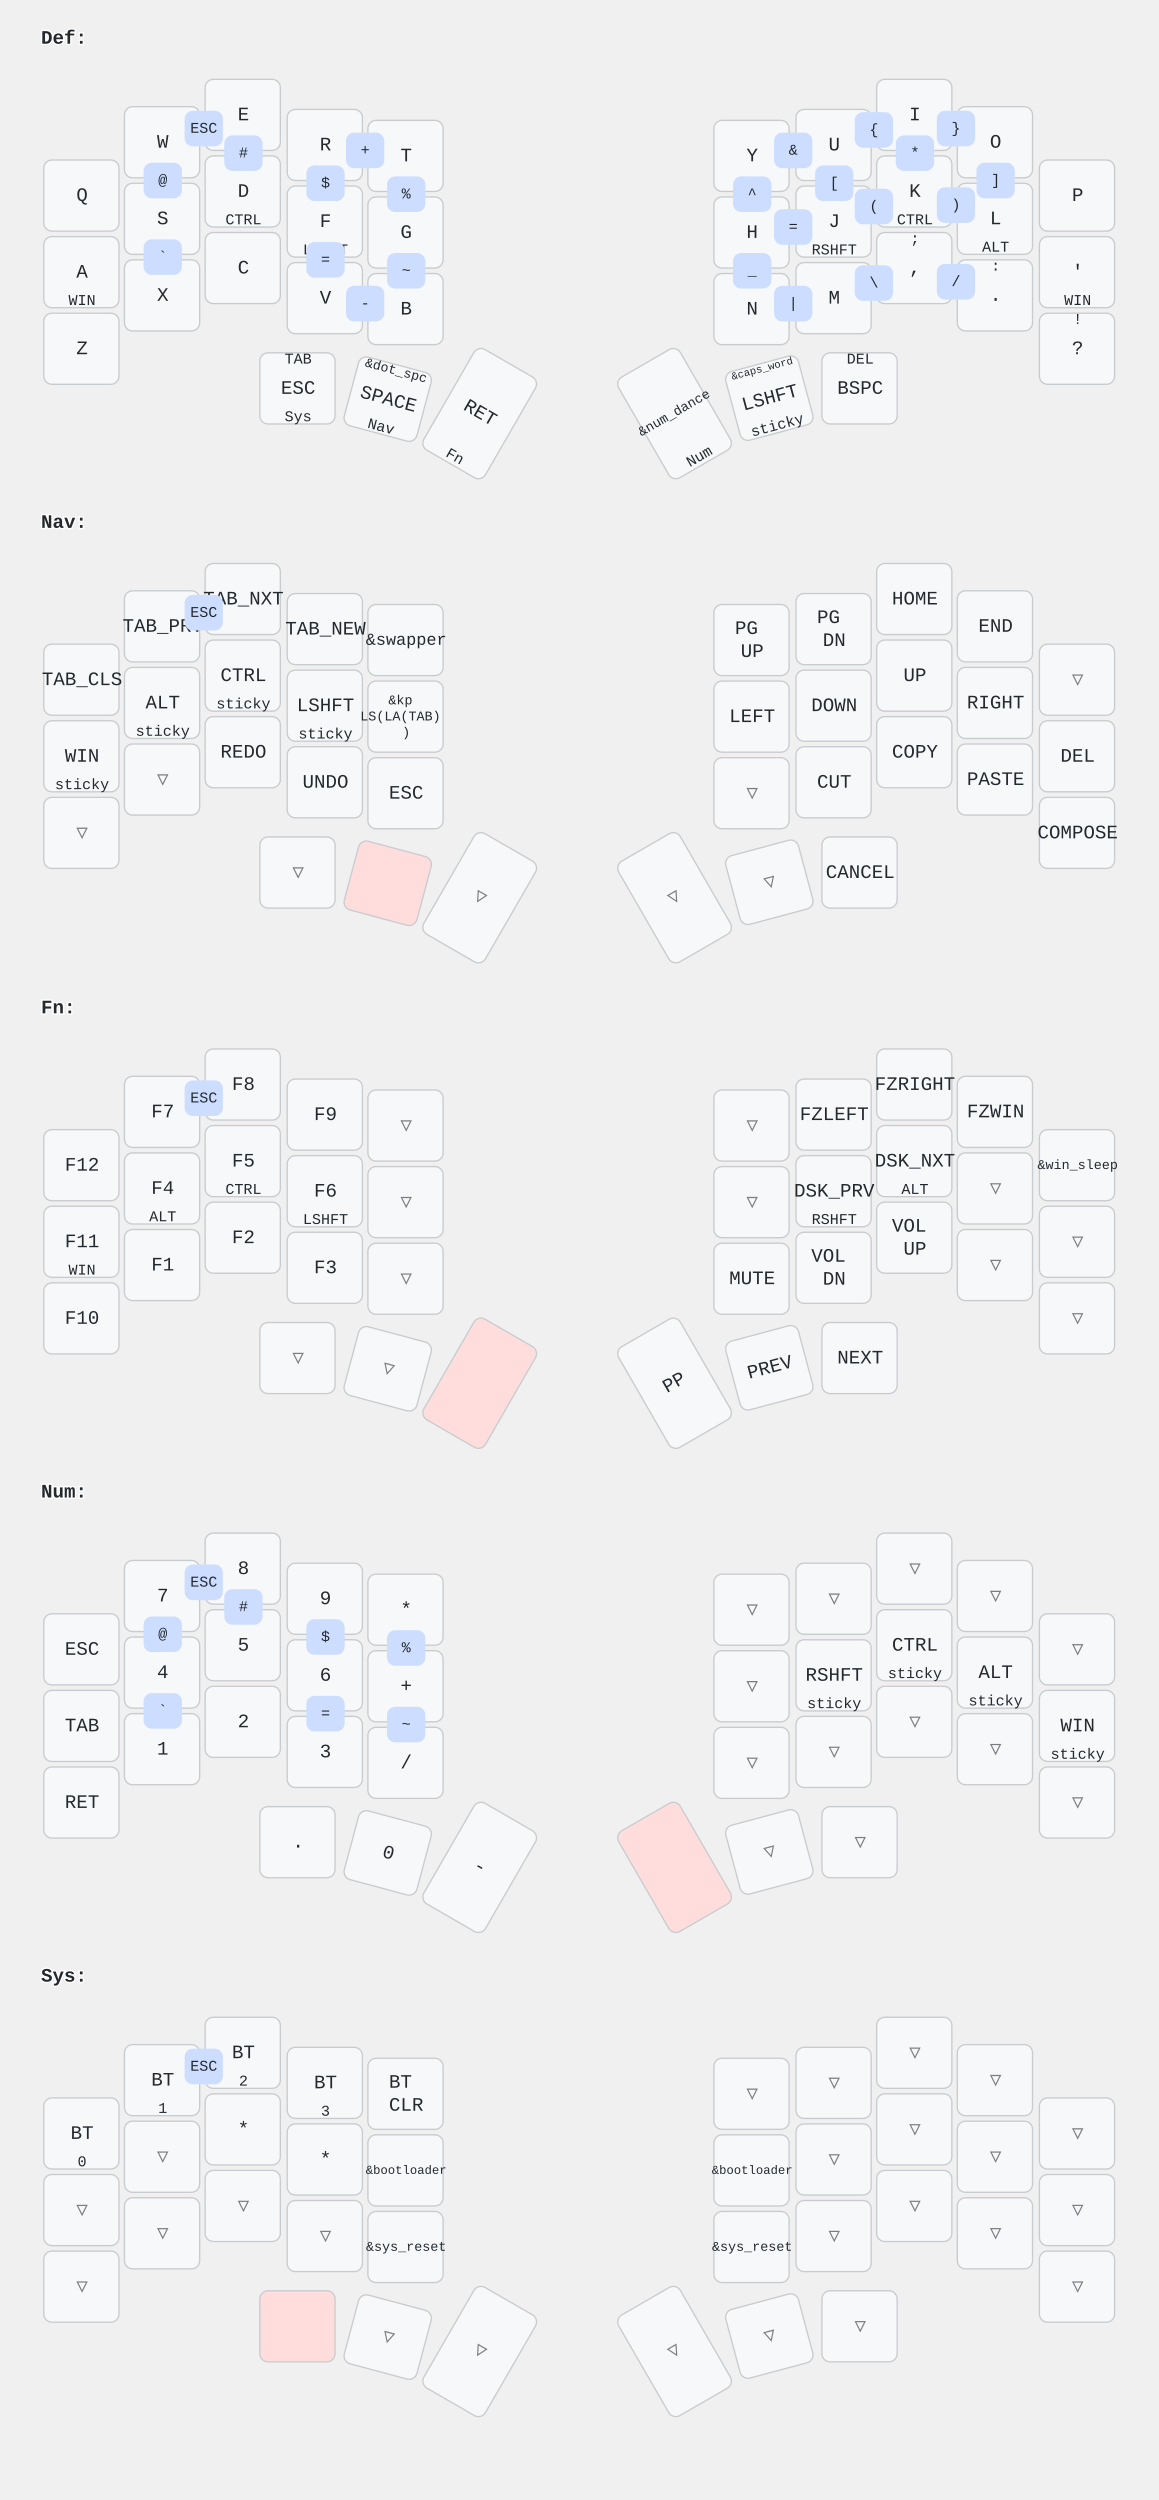
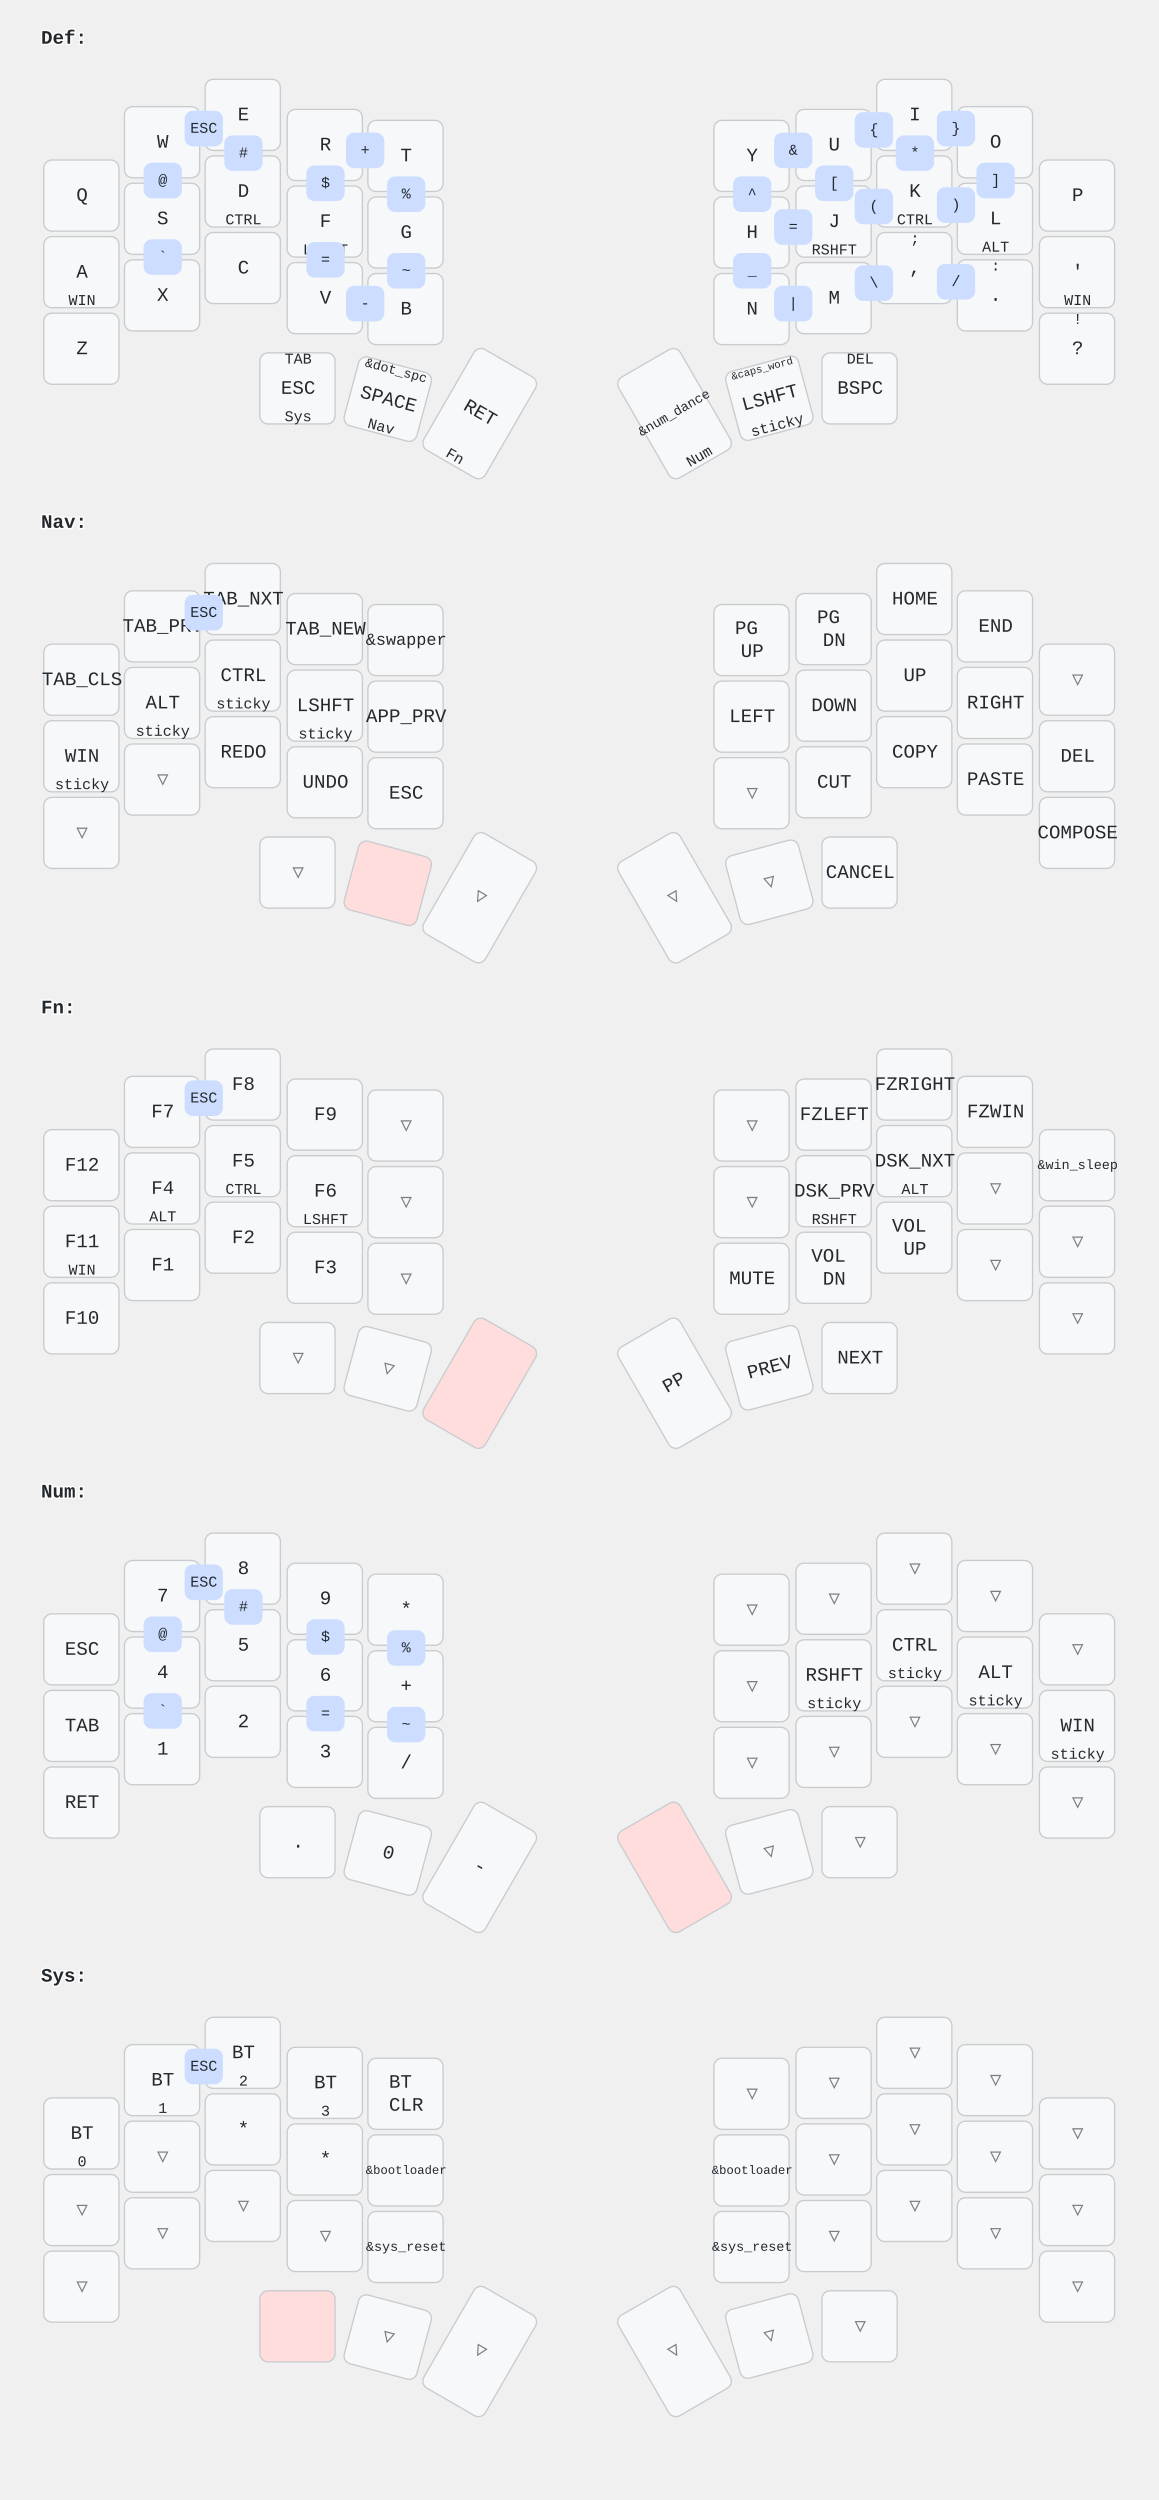
<svg xmlns="http://www.w3.org/2000/svg" width="847" height="1828" viewBox="0 0 847 1828" class="keymap">
  <style>/* inherit to force styles through use tags */
svg path {
    fill: inherit;
}

/* font and background color specifications */
svg.keymap {
    font-family: SFMono-Regular,Consolas,Liberation Mono,Menlo,monospace;
    font-size: 14px;
    font-kerning: normal;
    text-rendering: optimizeLegibility;
    fill: #24292e;
}

/* default key styling */
rect.key {
    fill: #f6f8fa;
    stroke: #c9cccf;
    stroke-width: 1;
}

/* default key side styling, only used is draw_key_sides is set */
rect.side {
    filter: brightness(90%);
}

/* color accent for combo boxes */
rect.combo, rect.combo-separate {
    fill: #cdf;
}

/* color accent for held keys */
rect.held, rect.combo.held {
    fill: #fdd;
}

/* color accent for ghost (optional) keys */
rect.ghost, rect.combo.ghost {
    stroke-dasharray: 4, 4;
    stroke-width: 2;
}

text {
    text-anchor: middle;
    dominant-baseline: middle;
}

/* styling for layer labels */
text.label {
    font-weight: bold;
    text-anchor: start;
    stroke: white;
    stroke-width: 2;
    paint-order: stroke;
}

/* styling for combo tap, and key hold/shifted label text */
text.combo, text.hold, text.shifted {
    font-size: 11px;
}

text.hold {
    text-anchor: middle;
    dominant-baseline: auto;
}

text.shifted {
    text-anchor: middle;
    dominant-baseline: hanging;
}

/* styling for hold/shifted label text in combo box */
text.combo.hold, text.combo.shifted {
    font-size: 8px;
}

/* lighter symbol for transparent keys */
text.trans {
    fill: #7b7e81;
}

/* styling for combo dendrons */
path.combo {
    stroke-width: 1;
    stroke: gray;
    fill: none;
}

/* Start Tabler Icons Cleanup */
/* cannot use height/width with glyphs */
.icon-tabler &gt; path {
    fill: inherit;
    stroke: inherit;
    stroke-width: 2;
}
/* hide tabler's default box */
.icon-tabler &gt; path[stroke="none"][fill="none"] {
    visibility: hidden;
}
/* End Tabler Icons Cleanup */
</style>
  <g transform="translate(30, 0)" class="layer-Def">
    <text x="0" y="28" class="label">Def:</text>
    <g transform="translate(0, 56)">
      <g transform="translate(30, 87)" class="key keypos-0">
        <rect rx="6" ry="6" x="-28" y="-26" width="55" height="52" class="key" />
        <text x="0" y="0" class="key tap">Q</text>
      </g>
      <g transform="translate(89, 48)" class="key keypos-1">
        <rect rx="6" ry="6" x="-28" y="-26" width="55" height="52" class="key" />
        <text x="0" y="0" class="key tap">W</text>
      </g>
      <g transform="translate(148, 28)" class="key keypos-2">
        <rect rx="6" ry="6" x="-28" y="-26" width="55" height="52" class="key" />
        <text x="0" y="0" class="key tap">E</text>
      </g>
      <g transform="translate(208, 50)" class="key keypos-3">
        <rect rx="6" ry="6" x="-28" y="-26" width="55" height="52" class="key" />
        <text x="0" y="0" class="key tap">R</text>
      </g>
      <g transform="translate(267, 58)" class="key keypos-4">
        <rect rx="6" ry="6" x="-28" y="-26" width="55" height="52" class="key" />
        <text x="0" y="0" class="key tap">T</text>
      </g>
      <g transform="translate(520, 58)" class="key keypos-5">
        <rect rx="6" ry="6" x="-28" y="-26" width="55" height="52" class="key" />
        <text x="0" y="0" class="key tap">Y</text>
      </g>
      <g transform="translate(580, 50)" class="key keypos-6">
        <rect rx="6" ry="6" x="-28" y="-26" width="55" height="52" class="key" />
        <text x="0" y="0" class="key tap">U</text>
      </g>
      <g transform="translate(639, 28)" class="key keypos-7">
        <rect rx="6" ry="6" x="-28" y="-26" width="55" height="52" class="key" />
        <text x="0" y="0" class="key tap">I</text>
      </g>
      <g transform="translate(698, 48)" class="key keypos-8">
        <rect rx="6" ry="6" x="-28" y="-26" width="55" height="52" class="key" />
        <text x="0" y="0" class="key tap">O</text>
      </g>
      <g transform="translate(758, 87)" class="key keypos-9">
        <rect rx="6" ry="6" x="-28" y="-26" width="55" height="52" class="key" />
        <text x="0" y="0" class="key tap">P</text>
      </g>
      <g transform="translate(30, 143)" class="key keypos-10">
        <rect rx="6" ry="6" x="-28" y="-26" width="55" height="52" class="key" />
        <text x="0" y="0" class="key tap">A</text>
        <text x="0" y="24" class="key hold">WIN</text>
      </g>
      <g transform="translate(89, 104)" class="key keypos-11">
        <rect rx="6" ry="6" x="-28" y="-26" width="55" height="52" class="key" />
        <text x="0" y="0" class="key tap">S</text>
        <text x="0" y="24" class="key hold">ALT</text>
      </g>
      <g transform="translate(148, 84)" class="key keypos-12">
        <rect rx="6" ry="6" x="-28" y="-26" width="55" height="52" class="key" />
        <text x="0" y="0" class="key tap">D</text>
        <text x="0" y="24" class="key hold">CTRL</text>
      </g>
      <g transform="translate(208, 106)" class="key keypos-13">
        <rect rx="6" ry="6" x="-28" y="-26" width="55" height="52" class="key" />
        <text x="0" y="0" class="key tap">F</text>
        <text x="0" y="24" class="key hold">LSHFT</text>
      </g>
      <g transform="translate(267, 114)" class="key keypos-14">
        <rect rx="6" ry="6" x="-28" y="-26" width="55" height="52" class="key" />
        <text x="0" y="0" class="key tap">G</text>
      </g>
      <g transform="translate(520, 114)" class="key keypos-15">
        <rect rx="6" ry="6" x="-28" y="-26" width="55" height="52" class="key" />
        <text x="0" y="0" class="key tap">H</text>
      </g>
      <g transform="translate(580, 106)" class="key keypos-16">
        <rect rx="6" ry="6" x="-28" y="-26" width="55" height="52" class="key" />
        <text x="0" y="0" class="key tap">J</text>
        <text x="0" y="24" class="key hold">RSHFT</text>
      </g>
      <g transform="translate(639, 84)" class="key keypos-17">
        <rect rx="6" ry="6" x="-28" y="-26" width="55" height="52" class="key" />
        <text x="0" y="0" class="key tap">K</text>
        <text x="0" y="24" class="key hold">CTRL</text>
      </g>
      <g transform="translate(698, 104)" class="key keypos-18">
        <rect rx="6" ry="6" x="-28" y="-26" width="55" height="52" class="key" />
        <text x="0" y="0" class="key tap">L</text>
        <text x="0" y="24" class="key hold">ALT</text>
      </g>
      <g transform="translate(758, 143)" class="key keypos-19">
        <rect rx="6" ry="6" x="-28" y="-26" width="55" height="52" class="key" />
        <text x="0" y="0" class="key tap">'</text>
        <text x="0" y="24" class="key hold">WIN</text>
      </g>
      <g transform="translate(30, 199)" class="key keypos-20">
        <rect rx="6" ry="6" x="-28" y="-26" width="55" height="52" class="key" />
        <text x="0" y="0" class="key tap">Z</text>
      </g>
      <g transform="translate(89, 160)" class="key keypos-21">
        <rect rx="6" ry="6" x="-28" y="-26" width="55" height="52" class="key" />
        <text x="0" y="0" class="key tap">X</text>
      </g>
      <g transform="translate(148, 140)" class="key keypos-22">
        <rect rx="6" ry="6" x="-28" y="-26" width="55" height="52" class="key" />
        <text x="0" y="0" class="key tap">C</text>
      </g>
      <g transform="translate(208, 162)" class="key keypos-23">
        <rect rx="6" ry="6" x="-28" y="-26" width="55" height="52" class="key" />
        <text x="0" y="0" class="key tap">V</text>
      </g>
      <g transform="translate(267, 170)" class="key keypos-24">
        <rect rx="6" ry="6" x="-28" y="-26" width="55" height="52" class="key" />
        <text x="0" y="0" class="key tap">B</text>
      </g>
      <g transform="translate(520, 170)" class="key keypos-25">
        <rect rx="6" ry="6" x="-28" y="-26" width="55" height="52" class="key" />
        <text x="0" y="0" class="key tap">N</text>
      </g>
      <g transform="translate(580, 162)" class="key keypos-26">
        <rect rx="6" ry="6" x="-28" y="-26" width="55" height="52" class="key" />
        <text x="0" y="0" class="key tap">M</text>
      </g>
      <g transform="translate(639, 140)" class="key keypos-27">
        <rect rx="6" ry="6" x="-28" y="-26" width="55" height="52" class="key" />
        <text x="0" y="0" class="key tap">,</text>
        <text x="0" y="-24" class="key shifted">;</text>
      </g>
      <g transform="translate(698, 160)" class="key keypos-28">
        <rect rx="6" ry="6" x="-28" y="-26" width="55" height="52" class="key" />
        <text x="0" y="0" class="key tap">.</text>
        <text x="0" y="-24" class="key shifted">:</text>
      </g>
      <g transform="translate(758, 199)" class="key keypos-29">
        <rect rx="6" ry="6" x="-28" y="-26" width="55" height="52" class="key" />
        <text x="0" y="0" class="key tap">?</text>
        <text x="0" y="-24" class="key shifted">!</text>
      </g>
      <g transform="translate(188, 228)" class="key keypos-30">
        <rect rx="6" ry="6" x="-28" y="-26" width="55" height="52" class="key" />
        <text x="0" y="0" class="key tap">ESC</text>
        <text x="0" y="24" class="key hold">Sys</text>
        <text x="0" y="-24" class="key shifted">TAB</text>
      </g>
      <g transform="translate(254, 236) rotate(15.0)" class="key keypos-31">
        <rect rx="6" ry="6" x="-28" y="-26" width="55" height="52" class="key" />
        <text x="0" y="0" class="key tap">SPACE</text>
        <text x="0" y="24" class="key hold">Nav</text>
        <text x="0" y="-24" class="key shifted">
          <tspan style="font-size: 88%">&amp;dot_spc</tspan>
        </text>
      </g>
      <g transform="translate(321, 246) rotate(30.0)" class="key keypos-32">
        <rect rx="6" ry="6" x="-26" y="-42" width="52" height="85" class="key" />
        <text x="0" y="0" class="key tap">RET</text>
        <text x="0" y="40" class="key hold">Fn</text>
      </g>
      <g transform="translate(463, 246) rotate(-30.0)" class="key keypos-33">
        <rect rx="6" ry="6" x="-26" y="-42" width="52" height="85" class="key" />
        <text x="0" y="0" class="key tap">
          <tspan style="font-size: 70%">&amp;num_dance</tspan>
        </text>
        <text x="0" y="40" class="key hold">Num</text>
      </g>
      <g transform="translate(533, 235) rotate(-15.0)" class="key keypos-34">
        <rect rx="6" ry="6" x="-28" y="-26" width="55" height="52" class="key" />
        <text x="0" y="0" class="key tap">LSHFT</text>
        <text x="0" y="24" class="key hold">sticky</text>
        <text x="0" y="-24" class="key shifted">
          <tspan style="font-size: 70%">&amp;caps_word</tspan>
        </text>
      </g>
      <g transform="translate(599, 228)" class="key keypos-35">
        <rect rx="6" ry="6" x="-28" y="-26" width="55" height="52" class="key" />
        <text x="0" y="0" class="key tap">BSPC</text>
        <text x="0" y="-24" class="key shifted">DEL</text>
      </g>
      <g class="combo combopos-0">
        <rect rx="6" ry="6" x="105" y="25" width="28" height="26" class="combo" />
        <text x="119" y="38" class="combo tap">ESC</text>
      </g>
      <g class="combo combopos-1">
        <rect rx="6" ry="6" x="536" y="97" width="28" height="26" class="combo" />
        <text x="550" y="110" class="combo tap">=</text>
      </g>
      <g class="combo combopos-2">
        <rect rx="6" ry="6" x="566" y="65" width="28" height="26" class="combo" />
        <text x="580" y="78" class="combo tap">[</text>
      </g>
      <g class="combo combopos-3">
        <rect rx="6" ry="6" x="684" y="63" width="28" height="26" class="combo" />
        <text x="698" y="76" class="combo tap">]</text>
      </g>
      <g class="combo combopos-4">
        <rect rx="6" ry="6" x="595" y="26" width="28" height="26" class="combo" />
        <text x="609" y="39" class="combo tap">{</text>
      </g>
      <g class="combo combopos-5">
        <rect rx="6" ry="6" x="655" y="25" width="28" height="26" class="combo" />
        <text x="669" y="38" class="combo tap">}</text>
      </g>
      <g class="combo combopos-6">
        <rect rx="6" ry="6" x="595" y="82" width="28" height="26" class="combo" />
        <text x="609" y="95" class="combo tap">(</text>
      </g>
      <g class="combo combopos-7">
        <rect rx="6" ry="6" x="655" y="81" width="28" height="26" class="combo" />
        <text x="669" y="94" class="combo tap">)</text>
      </g>
      <g class="combo combopos-8">
        <rect rx="6" ry="6" x="223" y="41" width="28" height="26" class="combo" />
        <text x="237" y="54" class="combo tap">+</text>
      </g>
      <g class="combo combopos-9">
        <rect rx="6" ry="6" x="223" y="153" width="28" height="26" class="combo" />
        <text x="237" y="166" class="combo tap">-</text>
      </g>
      <g class="combo combopos-10">
        <rect rx="6" ry="6" x="536" y="153" width="28" height="26" class="combo" />
        <text x="550" y="166" class="combo tap">|</text>
      </g>
      <g class="combo combopos-11">
        <rect rx="6" ry="6" x="536" y="41" width="28" height="26" class="combo" />
        <text x="550" y="54" class="combo tap">&amp;</text>
      </g>
      <g class="combo combopos-12">
        <rect rx="6" ry="6" x="595" y="138" width="28" height="26" class="combo" />
        <text x="609" y="151" class="combo tap">\</text>
      </g>
      <g class="combo combopos-13">
        <rect rx="6" ry="6" x="655" y="137" width="28" height="26" class="combo" />
        <text x="669" y="150" class="combo tap">/</text>
      </g>
      <g class="combo combopos-14">
        <rect rx="6" ry="6" x="75" y="63" width="28" height="26" class="combo" />
        <text x="89" y="76" class="combo tap">@</text>
      </g>
      <g class="combo combopos-15">
        <rect rx="6" ry="6" x="134" y="43" width="28" height="26" class="combo" />
        <text x="148" y="56" class="combo tap">#</text>
      </g>
      <g class="combo combopos-16">
        <rect rx="6" ry="6" x="194" y="65" width="28" height="26" class="combo" />
        <text x="208" y="78" class="combo tap">$</text>
      </g>
      <g class="combo combopos-17">
        <rect rx="6" ry="6" x="253" y="73" width="28" height="26" class="combo" />
        <text x="267" y="86" class="combo tap">%</text>
      </g>
      <g class="combo combopos-18">
        <rect rx="6" ry="6" x="75" y="119" width="28" height="26" class="combo" />
        <text x="89" y="132" class="combo tap">`</text>
      </g>
      <g class="combo combopos-19">
        <rect rx="6" ry="6" x="194" y="121" width="28" height="26" class="combo" />
        <text x="208" y="134" class="combo tap">=</text>
      </g>
      <g class="combo combopos-20">
        <rect rx="6" ry="6" x="253" y="129" width="28" height="26" class="combo" />
        <text x="267" y="142" class="combo tap">~</text>
      </g>
      <g class="combo combopos-21">
        <rect rx="6" ry="6" x="506" y="73" width="28" height="26" class="combo" />
        <text x="520" y="86" class="combo tap">^</text>
      </g>
      <g class="combo combopos-22">
        <rect rx="6" ry="6" x="625" y="43" width="28" height="26" class="combo" />
        <text x="639" y="56" class="combo tap">*</text>
      </g>
      <g class="combo combopos-23">
        <rect rx="6" ry="6" x="506" y="129" width="28" height="26" class="combo" />
        <text x="520" y="142" class="combo tap">_</text>
      </g>
    </g>
  </g>
  <g transform="translate(30, 354)" class="layer-Nav">
    <text x="0" y="28" class="label">Nav:</text>
    <g transform="translate(0, 56)">
      <g transform="translate(30, 87)" class="key keypos-0">
        <rect rx="6" ry="6" x="-28" y="-26" width="55" height="52" class="key" />
        <text x="0" y="0" class="key tap">TAB_CLS</text>
      </g>
      <g transform="translate(89, 48)" class="key keypos-1">
        <rect rx="6" ry="6" x="-28" y="-26" width="55" height="52" class="key" />
        <text x="0" y="0" class="key tap">TAB_PRV</text>
      </g>
      <g transform="translate(148, 28)" class="key keypos-2">
        <rect rx="6" ry="6" x="-28" y="-26" width="55" height="52" class="key" />
        <text x="0" y="0" class="key tap">TAB_NXT</text>
      </g>
      <g transform="translate(208, 50)" class="key keypos-3">
        <rect rx="6" ry="6" x="-28" y="-26" width="55" height="52" class="key" />
        <text x="0" y="0" class="key tap">TAB_NEW</text>
      </g>
      <g transform="translate(267, 58)" class="key keypos-4">
        <rect rx="6" ry="6" x="-28" y="-26" width="55" height="52" class="key" />
        <text x="0" y="0" class="key tap">
          <tspan style="font-size: 88%">&amp;swapper</tspan>
        </text>
      </g>
      <g transform="translate(520, 58)" class="key keypos-5">
        <rect rx="6" ry="6" x="-28" y="-26" width="55" height="52" class="key" />
        <text x="0" y="0" class="key tap">
          <tspan x="0" dy="-0.6em">PG</tspan>
          <tspan x="0" dy="1.2em">UP</tspan>
        </text>
      </g>
      <g transform="translate(580, 50)" class="key keypos-6">
        <rect rx="6" ry="6" x="-28" y="-26" width="55" height="52" class="key" />
        <text x="0" y="0" class="key tap">
          <tspan x="0" dy="-0.6em">PG</tspan>
          <tspan x="0" dy="1.2em">DN</tspan>
        </text>
      </g>
      <g transform="translate(639, 28)" class="key keypos-7">
        <rect rx="6" ry="6" x="-28" y="-26" width="55" height="52" class="key" />
        <text x="0" y="0" class="key tap">HOME</text>
      </g>
      <g transform="translate(698, 48)" class="key keypos-8">
        <rect rx="6" ry="6" x="-28" y="-26" width="55" height="52" class="key" />
        <text x="0" y="0" class="key tap">END</text>
      </g>
      <g transform="translate(758, 87)" class="key trans keypos-9">
        <rect rx="6" ry="6" x="-28" y="-26" width="55" height="52" class="key trans" />
        <text x="0" y="0" class="key trans tap">▽</text>
      </g>
      <g transform="translate(30, 143)" class="key keypos-10">
        <rect rx="6" ry="6" x="-28" y="-26" width="55" height="52" class="key" />
        <text x="0" y="0" class="key tap">WIN</text>
        <text x="0" y="24" class="key hold">sticky</text>
      </g>
      <g transform="translate(89, 104)" class="key keypos-11">
        <rect rx="6" ry="6" x="-28" y="-26" width="55" height="52" class="key" />
        <text x="0" y="0" class="key tap">ALT</text>
        <text x="0" y="24" class="key hold">sticky</text>
      </g>
      <g transform="translate(148, 84)" class="key keypos-12">
        <rect rx="6" ry="6" x="-28" y="-26" width="55" height="52" class="key" />
        <text x="0" y="0" class="key tap">CTRL</text>
        <text x="0" y="24" class="key hold">sticky</text>
      </g>
      <g transform="translate(208, 106)" class="key keypos-13">
        <rect rx="6" ry="6" x="-28" y="-26" width="55" height="52" class="key" />
        <text x="0" y="0" class="key tap">LSHFT</text>
        <text x="0" y="24" class="key hold">sticky</text>
      </g>
      <g transform="translate(267, 114)" class="key keypos-14">
        <rect rx="6" ry="6" x="-28" y="-26" width="55" height="52" class="key" />
-         <text x="0" y="0" class="key tap">
-           <tspan x="0" dy="-1.2em" style="font-size: 70%">&amp;kp</tspan>
-           <tspan x="0" dy="1.2em" style="font-size: 70%">LS(LA(TAB)</tspan>
-           <tspan x="0" dy="1.2em" style="font-size: 70%">)</tspan>
-         </text>
+         <text x="0" y="0" class="key tap">APP_PRV</text>
      </g>
      <g transform="translate(520, 114)" class="key keypos-15">
        <rect rx="6" ry="6" x="-28" y="-26" width="55" height="52" class="key" />
        <text x="0" y="0" class="key tap">LEFT</text>
      </g>
      <g transform="translate(580, 106)" class="key keypos-16">
        <rect rx="6" ry="6" x="-28" y="-26" width="55" height="52" class="key" />
        <text x="0" y="0" class="key tap">DOWN</text>
      </g>
      <g transform="translate(639, 84)" class="key keypos-17">
        <rect rx="6" ry="6" x="-28" y="-26" width="55" height="52" class="key" />
        <text x="0" y="0" class="key tap">UP</text>
      </g>
      <g transform="translate(698, 104)" class="key keypos-18">
        <rect rx="6" ry="6" x="-28" y="-26" width="55" height="52" class="key" />
        <text x="0" y="0" class="key tap">RIGHT</text>
      </g>
      <g transform="translate(758, 143)" class="key keypos-19">
        <rect rx="6" ry="6" x="-28" y="-26" width="55" height="52" class="key" />
        <text x="0" y="0" class="key tap">DEL</text>
      </g>
      <g transform="translate(30, 199)" class="key trans keypos-20">
        <rect rx="6" ry="6" x="-28" y="-26" width="55" height="52" class="key trans" />
        <text x="0" y="0" class="key trans tap">▽</text>
      </g>
      <g transform="translate(89, 160)" class="key trans keypos-21">
        <rect rx="6" ry="6" x="-28" y="-26" width="55" height="52" class="key trans" />
        <text x="0" y="0" class="key trans tap">▽</text>
      </g>
      <g transform="translate(148, 140)" class="key keypos-22">
        <rect rx="6" ry="6" x="-28" y="-26" width="55" height="52" class="key" />
        <text x="0" y="0" class="key tap">REDO</text>
      </g>
      <g transform="translate(208, 162)" class="key keypos-23">
        <rect rx="6" ry="6" x="-28" y="-26" width="55" height="52" class="key" />
        <text x="0" y="0" class="key tap">UNDO</text>
      </g>
      <g transform="translate(267, 170)" class="key keypos-24">
        <rect rx="6" ry="6" x="-28" y="-26" width="55" height="52" class="key" />
        <text x="0" y="0" class="key tap">ESC</text>
      </g>
      <g transform="translate(520, 170)" class="key trans keypos-25">
        <rect rx="6" ry="6" x="-28" y="-26" width="55" height="52" class="key trans" />
        <text x="0" y="0" class="key trans tap">▽</text>
      </g>
      <g transform="translate(580, 162)" class="key keypos-26">
        <rect rx="6" ry="6" x="-28" y="-26" width="55" height="52" class="key" />
        <text x="0" y="0" class="key tap">CUT</text>
      </g>
      <g transform="translate(639, 140)" class="key keypos-27">
        <rect rx="6" ry="6" x="-28" y="-26" width="55" height="52" class="key" />
        <text x="0" y="0" class="key tap">COPY</text>
      </g>
      <g transform="translate(698, 160)" class="key keypos-28">
        <rect rx="6" ry="6" x="-28" y="-26" width="55" height="52" class="key" />
        <text x="0" y="0" class="key tap">PASTE</text>
      </g>
      <g transform="translate(758, 199)" class="key keypos-29">
        <rect rx="6" ry="6" x="-28" y="-26" width="55" height="52" class="key" />
        <text x="0" y="0" class="key tap">COMPOSE</text>
      </g>
      <g transform="translate(188, 228)" class="key trans keypos-30">
        <rect rx="6" ry="6" x="-28" y="-26" width="55" height="52" class="key trans" />
        <text x="0" y="0" class="key trans tap">▽</text>
      </g>
      <g transform="translate(254, 236) rotate(15.0)" class="key held keypos-31">
        <rect rx="6" ry="6" x="-28" y="-26" width="55" height="52" class="key held" />
      </g>
      <g transform="translate(321, 246) rotate(30.0)" class="key trans keypos-32">
        <rect rx="6" ry="6" x="-26" y="-42" width="52" height="85" class="key trans" />
        <text x="0" y="0" class="key trans tap">▽</text>
      </g>
      <g transform="translate(463, 246) rotate(-30.0)" class="key trans keypos-33">
        <rect rx="6" ry="6" x="-26" y="-42" width="52" height="85" class="key trans" />
        <text x="0" y="0" class="key trans tap">▽</text>
      </g>
      <g transform="translate(533, 235) rotate(-15.0)" class="key trans keypos-34">
        <rect rx="6" ry="6" x="-28" y="-26" width="55" height="52" class="key trans" />
        <text x="0" y="0" class="key trans tap">▽</text>
      </g>
      <g transform="translate(599, 228)" class="key keypos-35">
        <rect rx="6" ry="6" x="-28" y="-26" width="55" height="52" class="key" />
        <text x="0" y="0" class="key tap">CANCEL</text>
      </g>
      <g class="combo combopos-0">
        <rect rx="6" ry="6" x="105" y="25" width="28" height="26" class="combo" />
        <text x="119" y="38" class="combo tap">ESC</text>
      </g>
    </g>
  </g>
  <g transform="translate(30, 709)" class="layer-Fn">
    <text x="0" y="28" class="label">Fn:</text>
    <g transform="translate(0, 56)">
      <g transform="translate(30, 87)" class="key keypos-0">
        <rect rx="6" ry="6" x="-28" y="-26" width="55" height="52" class="key" />
        <text x="0" y="0" class="key tap">F12</text>
      </g>
      <g transform="translate(89, 48)" class="key keypos-1">
        <rect rx="6" ry="6" x="-28" y="-26" width="55" height="52" class="key" />
        <text x="0" y="0" class="key tap">F7</text>
      </g>
      <g transform="translate(148, 28)" class="key keypos-2">
        <rect rx="6" ry="6" x="-28" y="-26" width="55" height="52" class="key" />
        <text x="0" y="0" class="key tap">F8</text>
      </g>
      <g transform="translate(208, 50)" class="key keypos-3">
        <rect rx="6" ry="6" x="-28" y="-26" width="55" height="52" class="key" />
        <text x="0" y="0" class="key tap">F9</text>
      </g>
      <g transform="translate(267, 58)" class="key trans keypos-4">
        <rect rx="6" ry="6" x="-28" y="-26" width="55" height="52" class="key trans" />
        <text x="0" y="0" class="key trans tap">▽</text>
      </g>
      <g transform="translate(520, 58)" class="key trans keypos-5">
        <rect rx="6" ry="6" x="-28" y="-26" width="55" height="52" class="key trans" />
        <text x="0" y="0" class="key trans tap">▽</text>
      </g>
      <g transform="translate(580, 50)" class="key keypos-6">
        <rect rx="6" ry="6" x="-28" y="-26" width="55" height="52" class="key" />
        <text x="0" y="0" class="key tap">FZLEFT</text>
      </g>
      <g transform="translate(639, 28)" class="key keypos-7">
        <rect rx="6" ry="6" x="-28" y="-26" width="55" height="52" class="key" />
        <text x="0" y="0" class="key tap">FZRIGHT</text>
      </g>
      <g transform="translate(698, 48)" class="key keypos-8">
        <rect rx="6" ry="6" x="-28" y="-26" width="55" height="52" class="key" />
        <text x="0" y="0" class="key tap">FZWIN</text>
      </g>
      <g transform="translate(758, 87)" class="key keypos-9">
        <rect rx="6" ry="6" x="-28" y="-26" width="55" height="52" class="key" />
        <text x="0" y="0" class="key tap">
          <tspan style="font-size: 70%">&amp;win_sleep</tspan>
        </text>
      </g>
      <g transform="translate(30, 143)" class="key keypos-10">
        <rect rx="6" ry="6" x="-28" y="-26" width="55" height="52" class="key" />
        <text x="0" y="0" class="key tap">F11</text>
        <text x="0" y="24" class="key hold">WIN</text>
      </g>
      <g transform="translate(89, 104)" class="key keypos-11">
        <rect rx="6" ry="6" x="-28" y="-26" width="55" height="52" class="key" />
        <text x="0" y="0" class="key tap">F4</text>
        <text x="0" y="24" class="key hold">ALT</text>
      </g>
      <g transform="translate(148, 84)" class="key keypos-12">
        <rect rx="6" ry="6" x="-28" y="-26" width="55" height="52" class="key" />
        <text x="0" y="0" class="key tap">F5</text>
        <text x="0" y="24" class="key hold">CTRL</text>
      </g>
      <g transform="translate(208, 106)" class="key keypos-13">
        <rect rx="6" ry="6" x="-28" y="-26" width="55" height="52" class="key" />
        <text x="0" y="0" class="key tap">F6</text>
        <text x="0" y="24" class="key hold">LSHFT</text>
      </g>
      <g transform="translate(267, 114)" class="key trans keypos-14">
        <rect rx="6" ry="6" x="-28" y="-26" width="55" height="52" class="key trans" />
        <text x="0" y="0" class="key trans tap">▽</text>
      </g>
      <g transform="translate(520, 114)" class="key trans keypos-15">
        <rect rx="6" ry="6" x="-28" y="-26" width="55" height="52" class="key trans" />
        <text x="0" y="0" class="key trans tap">▽</text>
      </g>
      <g transform="translate(580, 106)" class="key keypos-16">
        <rect rx="6" ry="6" x="-28" y="-26" width="55" height="52" class="key" />
        <text x="0" y="0" class="key tap">DSK_PRV</text>
        <text x="0" y="24" class="key hold">RSHFT</text>
      </g>
      <g transform="translate(639, 84)" class="key keypos-17">
        <rect rx="6" ry="6" x="-28" y="-26" width="55" height="52" class="key" />
        <text x="0" y="0" class="key tap">DSK_NXT</text>
        <text x="0" y="24" class="key hold">ALT</text>
      </g>
      <g transform="translate(698, 104)" class="key trans keypos-18">
        <rect rx="6" ry="6" x="-28" y="-26" width="55" height="52" class="key trans" />
        <text x="0" y="0" class="key trans tap">▽</text>
      </g>
      <g transform="translate(758, 143)" class="key trans keypos-19">
        <rect rx="6" ry="6" x="-28" y="-26" width="55" height="52" class="key trans" />
        <text x="0" y="0" class="key trans tap">▽</text>
      </g>
      <g transform="translate(30, 199)" class="key keypos-20">
        <rect rx="6" ry="6" x="-28" y="-26" width="55" height="52" class="key" />
        <text x="0" y="0" class="key tap">F10</text>
      </g>
      <g transform="translate(89, 160)" class="key keypos-21">
        <rect rx="6" ry="6" x="-28" y="-26" width="55" height="52" class="key" />
        <text x="0" y="0" class="key tap">F1</text>
      </g>
      <g transform="translate(148, 140)" class="key keypos-22">
        <rect rx="6" ry="6" x="-28" y="-26" width="55" height="52" class="key" />
        <text x="0" y="0" class="key tap">F2</text>
      </g>
      <g transform="translate(208, 162)" class="key keypos-23">
        <rect rx="6" ry="6" x="-28" y="-26" width="55" height="52" class="key" />
        <text x="0" y="0" class="key tap">F3</text>
      </g>
      <g transform="translate(267, 170)" class="key trans keypos-24">
        <rect rx="6" ry="6" x="-28" y="-26" width="55" height="52" class="key trans" />
        <text x="0" y="0" class="key trans tap">▽</text>
      </g>
      <g transform="translate(520, 170)" class="key keypos-25">
        <rect rx="6" ry="6" x="-28" y="-26" width="55" height="52" class="key" />
        <text x="0" y="0" class="key tap">MUTE</text>
      </g>
      <g transform="translate(580, 162)" class="key keypos-26">
        <rect rx="6" ry="6" x="-28" y="-26" width="55" height="52" class="key" />
        <text x="0" y="0" class="key tap">
          <tspan x="0" dy="-0.6em">VOL</tspan>
          <tspan x="0" dy="1.2em">DN</tspan>
        </text>
      </g>
      <g transform="translate(639, 140)" class="key keypos-27">
        <rect rx="6" ry="6" x="-28" y="-26" width="55" height="52" class="key" />
        <text x="0" y="0" class="key tap">
          <tspan x="0" dy="-0.6em">VOL</tspan>
          <tspan x="0" dy="1.2em">UP</tspan>
        </text>
      </g>
      <g transform="translate(698, 160)" class="key trans keypos-28">
        <rect rx="6" ry="6" x="-28" y="-26" width="55" height="52" class="key trans" />
        <text x="0" y="0" class="key trans tap">▽</text>
      </g>
      <g transform="translate(758, 199)" class="key trans keypos-29">
        <rect rx="6" ry="6" x="-28" y="-26" width="55" height="52" class="key trans" />
        <text x="0" y="0" class="key trans tap">▽</text>
      </g>
      <g transform="translate(188, 228)" class="key trans keypos-30">
        <rect rx="6" ry="6" x="-28" y="-26" width="55" height="52" class="key trans" />
        <text x="0" y="0" class="key trans tap">▽</text>
      </g>
      <g transform="translate(254, 236) rotate(15.0)" class="key trans keypos-31">
        <rect rx="6" ry="6" x="-28" y="-26" width="55" height="52" class="key trans" />
        <text x="0" y="0" class="key trans tap">▽</text>
      </g>
      <g transform="translate(321, 246) rotate(30.0)" class="key held keypos-32">
        <rect rx="6" ry="6" x="-26" y="-42" width="52" height="85" class="key held" />
      </g>
      <g transform="translate(463, 246) rotate(-30.0)" class="key keypos-33">
        <rect rx="6" ry="6" x="-26" y="-42" width="52" height="85" class="key" />
        <text x="0" y="0" class="key tap">PP</text>
      </g>
      <g transform="translate(533, 235) rotate(-15.0)" class="key keypos-34">
        <rect rx="6" ry="6" x="-28" y="-26" width="55" height="52" class="key" />
        <text x="0" y="0" class="key tap">PREV</text>
      </g>
      <g transform="translate(599, 228)" class="key keypos-35">
        <rect rx="6" ry="6" x="-28" y="-26" width="55" height="52" class="key" />
        <text x="0" y="0" class="key tap">NEXT</text>
      </g>
      <g class="combo combopos-0">
        <rect rx="6" ry="6" x="105" y="25" width="28" height="26" class="combo" />
        <text x="119" y="38" class="combo tap">ESC</text>
      </g>
    </g>
  </g>
  <g transform="translate(30, 1063)" class="layer-Num">
    <text x="0" y="28" class="label">Num:</text>
    <g transform="translate(0, 56)">
      <g transform="translate(30, 87)" class="key keypos-0">
        <rect rx="6" ry="6" x="-28" y="-26" width="55" height="52" class="key" />
        <text x="0" y="0" class="key tap">ESC</text>
      </g>
      <g transform="translate(89, 48)" class="key keypos-1">
        <rect rx="6" ry="6" x="-28" y="-26" width="55" height="52" class="key" />
        <text x="0" y="0" class="key tap">7</text>
      </g>
      <g transform="translate(148, 28)" class="key keypos-2">
        <rect rx="6" ry="6" x="-28" y="-26" width="55" height="52" class="key" />
        <text x="0" y="0" class="key tap">8</text>
      </g>
      <g transform="translate(208, 50)" class="key keypos-3">
        <rect rx="6" ry="6" x="-28" y="-26" width="55" height="52" class="key" />
        <text x="0" y="0" class="key tap">9</text>
      </g>
      <g transform="translate(267, 58)" class="key keypos-4">
        <rect rx="6" ry="6" x="-28" y="-26" width="55" height="52" class="key" />
        <text x="0" y="0" class="key tap">*</text>
      </g>
      <g transform="translate(520, 58)" class="key trans keypos-5">
        <rect rx="6" ry="6" x="-28" y="-26" width="55" height="52" class="key trans" />
        <text x="0" y="0" class="key trans tap">▽</text>
      </g>
      <g transform="translate(580, 50)" class="key trans keypos-6">
        <rect rx="6" ry="6" x="-28" y="-26" width="55" height="52" class="key trans" />
        <text x="0" y="0" class="key trans tap">▽</text>
      </g>
      <g transform="translate(639, 28)" class="key trans keypos-7">
        <rect rx="6" ry="6" x="-28" y="-26" width="55" height="52" class="key trans" />
        <text x="0" y="0" class="key trans tap">▽</text>
      </g>
      <g transform="translate(698, 48)" class="key trans keypos-8">
        <rect rx="6" ry="6" x="-28" y="-26" width="55" height="52" class="key trans" />
        <text x="0" y="0" class="key trans tap">▽</text>
      </g>
      <g transform="translate(758, 87)" class="key trans keypos-9">
        <rect rx="6" ry="6" x="-28" y="-26" width="55" height="52" class="key trans" />
        <text x="0" y="0" class="key trans tap">▽</text>
      </g>
      <g transform="translate(30, 143)" class="key keypos-10">
        <rect rx="6" ry="6" x="-28" y="-26" width="55" height="52" class="key" />
        <text x="0" y="0" class="key tap">TAB</text>
      </g>
      <g transform="translate(89, 104)" class="key keypos-11">
        <rect rx="6" ry="6" x="-28" y="-26" width="55" height="52" class="key" />
        <text x="0" y="0" class="key tap">4</text>
      </g>
      <g transform="translate(148, 84)" class="key keypos-12">
        <rect rx="6" ry="6" x="-28" y="-26" width="55" height="52" class="key" />
        <text x="0" y="0" class="key tap">5</text>
      </g>
      <g transform="translate(208, 106)" class="key keypos-13">
        <rect rx="6" ry="6" x="-28" y="-26" width="55" height="52" class="key" />
        <text x="0" y="0" class="key tap">6</text>
      </g>
      <g transform="translate(267, 114)" class="key keypos-14">
        <rect rx="6" ry="6" x="-28" y="-26" width="55" height="52" class="key" />
        <text x="0" y="0" class="key tap">+</text>
      </g>
      <g transform="translate(520, 114)" class="key trans keypos-15">
        <rect rx="6" ry="6" x="-28" y="-26" width="55" height="52" class="key trans" />
        <text x="0" y="0" class="key trans tap">▽</text>
      </g>
      <g transform="translate(580, 106)" class="key keypos-16">
        <rect rx="6" ry="6" x="-28" y="-26" width="55" height="52" class="key" />
        <text x="0" y="0" class="key tap">RSHFT</text>
        <text x="0" y="24" class="key hold">sticky</text>
      </g>
      <g transform="translate(639, 84)" class="key keypos-17">
        <rect rx="6" ry="6" x="-28" y="-26" width="55" height="52" class="key" />
        <text x="0" y="0" class="key tap">CTRL</text>
        <text x="0" y="24" class="key hold">sticky</text>
      </g>
      <g transform="translate(698, 104)" class="key keypos-18">
        <rect rx="6" ry="6" x="-28" y="-26" width="55" height="52" class="key" />
        <text x="0" y="0" class="key tap">ALT</text>
        <text x="0" y="24" class="key hold">sticky</text>
      </g>
      <g transform="translate(758, 143)" class="key keypos-19">
        <rect rx="6" ry="6" x="-28" y="-26" width="55" height="52" class="key" />
        <text x="0" y="0" class="key tap">WIN</text>
        <text x="0" y="24" class="key hold">sticky</text>
      </g>
      <g transform="translate(30, 199)" class="key keypos-20">
        <rect rx="6" ry="6" x="-28" y="-26" width="55" height="52" class="key" />
        <text x="0" y="0" class="key tap">RET</text>
      </g>
      <g transform="translate(89, 160)" class="key keypos-21">
        <rect rx="6" ry="6" x="-28" y="-26" width="55" height="52" class="key" />
        <text x="0" y="0" class="key tap">1</text>
      </g>
      <g transform="translate(148, 140)" class="key keypos-22">
        <rect rx="6" ry="6" x="-28" y="-26" width="55" height="52" class="key" />
        <text x="0" y="0" class="key tap">2</text>
      </g>
      <g transform="translate(208, 162)" class="key keypos-23">
        <rect rx="6" ry="6" x="-28" y="-26" width="55" height="52" class="key" />
        <text x="0" y="0" class="key tap">3</text>
      </g>
      <g transform="translate(267, 170)" class="key keypos-24">
        <rect rx="6" ry="6" x="-28" y="-26" width="55" height="52" class="key" />
        <text x="0" y="0" class="key tap">/</text>
      </g>
      <g transform="translate(520, 170)" class="key trans keypos-25">
        <rect rx="6" ry="6" x="-28" y="-26" width="55" height="52" class="key trans" />
        <text x="0" y="0" class="key trans tap">▽</text>
      </g>
      <g transform="translate(580, 162)" class="key trans keypos-26">
        <rect rx="6" ry="6" x="-28" y="-26" width="55" height="52" class="key trans" />
        <text x="0" y="0" class="key trans tap">▽</text>
      </g>
      <g transform="translate(639, 140)" class="key trans keypos-27">
        <rect rx="6" ry="6" x="-28" y="-26" width="55" height="52" class="key trans" />
        <text x="0" y="0" class="key trans tap">▽</text>
      </g>
      <g transform="translate(698, 160)" class="key trans keypos-28">
        <rect rx="6" ry="6" x="-28" y="-26" width="55" height="52" class="key trans" />
        <text x="0" y="0" class="key trans tap">▽</text>
      </g>
      <g transform="translate(758, 199)" class="key trans keypos-29">
        <rect rx="6" ry="6" x="-28" y="-26" width="55" height="52" class="key trans" />
        <text x="0" y="0" class="key trans tap">▽</text>
      </g>
      <g transform="translate(188, 228)" class="key keypos-30">
        <rect rx="6" ry="6" x="-28" y="-26" width="55" height="52" class="key" />
        <text x="0" y="0" class="key tap">.</text>
      </g>
      <g transform="translate(254, 236) rotate(15.0)" class="key keypos-31">
        <rect rx="6" ry="6" x="-28" y="-26" width="55" height="52" class="key" />
        <text x="0" y="0" class="key tap">0</text>
      </g>
      <g transform="translate(321, 246) rotate(30.0)" class="key keypos-32">
        <rect rx="6" ry="6" x="-26" y="-42" width="52" height="85" class="key" />
        <text x="0" y="0" class="key tap">-</text>
      </g>
      <g transform="translate(463, 246) rotate(-30.0)" class="key held keypos-33">
        <rect rx="6" ry="6" x="-26" y="-42" width="52" height="85" class="key held" />
      </g>
      <g transform="translate(533, 235) rotate(-15.0)" class="key trans keypos-34">
        <rect rx="6" ry="6" x="-28" y="-26" width="55" height="52" class="key trans" />
        <text x="0" y="0" class="key trans tap">▽</text>
      </g>
      <g transform="translate(599, 228)" class="key trans keypos-35">
        <rect rx="6" ry="6" x="-28" y="-26" width="55" height="52" class="key trans" />
        <text x="0" y="0" class="key trans tap">▽</text>
      </g>
      <g class="combo combopos-0">
        <rect rx="6" ry="6" x="105" y="25" width="28" height="26" class="combo" />
        <text x="119" y="38" class="combo tap">ESC</text>
      </g>
      <g class="combo combopos-1">
        <rect rx="6" ry="6" x="75" y="63" width="28" height="26" class="combo" />
        <text x="89" y="76" class="combo tap">@</text>
      </g>
      <g class="combo combopos-2">
        <rect rx="6" ry="6" x="134" y="43" width="28" height="26" class="combo" />
        <text x="148" y="56" class="combo tap">#</text>
      </g>
      <g class="combo combopos-3">
        <rect rx="6" ry="6" x="194" y="65" width="28" height="26" class="combo" />
        <text x="208" y="78" class="combo tap">$</text>
      </g>
      <g class="combo combopos-4">
        <rect rx="6" ry="6" x="253" y="73" width="28" height="26" class="combo" />
        <text x="267" y="86" class="combo tap">%</text>
      </g>
      <g class="combo combopos-5">
        <rect rx="6" ry="6" x="75" y="119" width="28" height="26" class="combo" />
        <text x="89" y="132" class="combo tap">`</text>
      </g>
      <g class="combo combopos-6">
        <rect rx="6" ry="6" x="194" y="121" width="28" height="26" class="combo" />
        <text x="208" y="134" class="combo tap">=</text>
      </g>
      <g class="combo combopos-7">
        <rect rx="6" ry="6" x="253" y="129" width="28" height="26" class="combo" />
        <text x="267" y="142" class="combo tap">~</text>
      </g>
    </g>
  </g>
  <g transform="translate(30, 1417)" class="layer-Sys">
    <text x="0" y="28" class="label">Sys:</text>
    <g transform="translate(0, 56)">
      <g transform="translate(30, 87)" class="key keypos-0">
        <rect rx="6" ry="6" x="-28" y="-26" width="55" height="52" class="key" />
        <text x="0" y="0" class="key tap">BT</text>
        <text x="0" y="24" class="key hold">0</text>
      </g>
      <g transform="translate(89, 48)" class="key keypos-1">
        <rect rx="6" ry="6" x="-28" y="-26" width="55" height="52" class="key" />
        <text x="0" y="0" class="key tap">BT</text>
        <text x="0" y="24" class="key hold">1</text>
      </g>
      <g transform="translate(148, 28)" class="key keypos-2">
        <rect rx="6" ry="6" x="-28" y="-26" width="55" height="52" class="key" />
        <text x="0" y="0" class="key tap">BT</text>
        <text x="0" y="24" class="key hold">2</text>
      </g>
      <g transform="translate(208, 50)" class="key keypos-3">
        <rect rx="6" ry="6" x="-28" y="-26" width="55" height="52" class="key" />
        <text x="0" y="0" class="key tap">BT</text>
        <text x="0" y="24" class="key hold">3</text>
      </g>
      <g transform="translate(267, 58)" class="key keypos-4">
        <rect rx="6" ry="6" x="-28" y="-26" width="55" height="52" class="key" />
        <text x="0" y="0" class="key tap">
          <tspan x="0" dy="-0.6em">BT</tspan>
          <tspan x="0" dy="1.2em">CLR</tspan>
        </text>
      </g>
      <g transform="translate(520, 58)" class="key trans keypos-5">
        <rect rx="6" ry="6" x="-28" y="-26" width="55" height="52" class="key trans" />
        <text x="0" y="0" class="key trans tap">▽</text>
      </g>
      <g transform="translate(580, 50)" class="key trans keypos-6">
        <rect rx="6" ry="6" x="-28" y="-26" width="55" height="52" class="key trans" />
        <text x="0" y="0" class="key trans tap">▽</text>
      </g>
      <g transform="translate(639, 28)" class="key trans keypos-7">
        <rect rx="6" ry="6" x="-28" y="-26" width="55" height="52" class="key trans" />
        <text x="0" y="0" class="key trans tap">▽</text>
      </g>
      <g transform="translate(698, 48)" class="key trans keypos-8">
        <rect rx="6" ry="6" x="-28" y="-26" width="55" height="52" class="key trans" />
        <text x="0" y="0" class="key trans tap">▽</text>
      </g>
      <g transform="translate(758, 87)" class="key trans keypos-9">
        <rect rx="6" ry="6" x="-28" y="-26" width="55" height="52" class="key trans" />
        <text x="0" y="0" class="key trans tap">▽</text>
      </g>
      <g transform="translate(30, 143)" class="key trans keypos-10">
        <rect rx="6" ry="6" x="-28" y="-26" width="55" height="52" class="key trans" />
        <text x="0" y="0" class="key trans tap">▽</text>
      </g>
      <g transform="translate(89, 104)" class="key trans keypos-11">
        <rect rx="6" ry="6" x="-28" y="-26" width="55" height="52" class="key trans" />
        <text x="0" y="0" class="key trans tap">▽</text>
      </g>
      <g transform="translate(148, 84)" class="key keypos-12">
        <rect rx="6" ry="6" x="-28" y="-26" width="55" height="52" class="key" />
        <text x="0" y="0" class="key tap">*</text>
      </g>
      <g transform="translate(208, 106)" class="key keypos-13">
        <rect rx="6" ry="6" x="-28" y="-26" width="55" height="52" class="key" />
        <text x="0" y="0" class="key tap">*</text>
      </g>
      <g transform="translate(267, 114)" class="key keypos-14">
        <rect rx="6" ry="6" x="-28" y="-26" width="55" height="52" class="key" />
        <text x="0" y="0" class="key tap">
          <tspan style="font-size: 64%">&amp;bootloader</tspan>
        </text>
      </g>
      <g transform="translate(520, 114)" class="key keypos-15">
        <rect rx="6" ry="6" x="-28" y="-26" width="55" height="52" class="key" />
        <text x="0" y="0" class="key tap">
          <tspan style="font-size: 64%">&amp;bootloader</tspan>
        </text>
      </g>
      <g transform="translate(580, 106)" class="key trans keypos-16">
        <rect rx="6" ry="6" x="-28" y="-26" width="55" height="52" class="key trans" />
        <text x="0" y="0" class="key trans tap">▽</text>
      </g>
      <g transform="translate(639, 84)" class="key trans keypos-17">
        <rect rx="6" ry="6" x="-28" y="-26" width="55" height="52" class="key trans" />
        <text x="0" y="0" class="key trans tap">▽</text>
      </g>
      <g transform="translate(698, 104)" class="key trans keypos-18">
        <rect rx="6" ry="6" x="-28" y="-26" width="55" height="52" class="key trans" />
        <text x="0" y="0" class="key trans tap">▽</text>
      </g>
      <g transform="translate(758, 143)" class="key trans keypos-19">
        <rect rx="6" ry="6" x="-28" y="-26" width="55" height="52" class="key trans" />
        <text x="0" y="0" class="key trans tap">▽</text>
      </g>
      <g transform="translate(30, 199)" class="key trans keypos-20">
        <rect rx="6" ry="6" x="-28" y="-26" width="55" height="52" class="key trans" />
        <text x="0" y="0" class="key trans tap">▽</text>
      </g>
      <g transform="translate(89, 160)" class="key trans keypos-21">
        <rect rx="6" ry="6" x="-28" y="-26" width="55" height="52" class="key trans" />
        <text x="0" y="0" class="key trans tap">▽</text>
      </g>
      <g transform="translate(148, 140)" class="key trans keypos-22">
        <rect rx="6" ry="6" x="-28" y="-26" width="55" height="52" class="key trans" />
        <text x="0" y="0" class="key trans tap">▽</text>
      </g>
      <g transform="translate(208, 162)" class="key trans keypos-23">
        <rect rx="6" ry="6" x="-28" y="-26" width="55" height="52" class="key trans" />
        <text x="0" y="0" class="key trans tap">▽</text>
      </g>
      <g transform="translate(267, 170)" class="key keypos-24">
        <rect rx="6" ry="6" x="-28" y="-26" width="55" height="52" class="key" />
        <text x="0" y="0" class="key tap">
          <tspan style="font-size: 70%">&amp;sys_reset</tspan>
        </text>
      </g>
      <g transform="translate(520, 170)" class="key keypos-25">
        <rect rx="6" ry="6" x="-28" y="-26" width="55" height="52" class="key" />
        <text x="0" y="0" class="key tap">
          <tspan style="font-size: 70%">&amp;sys_reset</tspan>
        </text>
      </g>
      <g transform="translate(580, 162)" class="key trans keypos-26">
        <rect rx="6" ry="6" x="-28" y="-26" width="55" height="52" class="key trans" />
        <text x="0" y="0" class="key trans tap">▽</text>
      </g>
      <g transform="translate(639, 140)" class="key trans keypos-27">
        <rect rx="6" ry="6" x="-28" y="-26" width="55" height="52" class="key trans" />
        <text x="0" y="0" class="key trans tap">▽</text>
      </g>
      <g transform="translate(698, 160)" class="key trans keypos-28">
        <rect rx="6" ry="6" x="-28" y="-26" width="55" height="52" class="key trans" />
        <text x="0" y="0" class="key trans tap">▽</text>
      </g>
      <g transform="translate(758, 199)" class="key trans keypos-29">
        <rect rx="6" ry="6" x="-28" y="-26" width="55" height="52" class="key trans" />
        <text x="0" y="0" class="key trans tap">▽</text>
      </g>
      <g transform="translate(188, 228)" class="key held keypos-30">
        <rect rx="6" ry="6" x="-28" y="-26" width="55" height="52" class="key held" />
      </g>
      <g transform="translate(254, 236) rotate(15.0)" class="key trans keypos-31">
        <rect rx="6" ry="6" x="-28" y="-26" width="55" height="52" class="key trans" />
        <text x="0" y="0" class="key trans tap">▽</text>
      </g>
      <g transform="translate(321, 246) rotate(30.0)" class="key trans keypos-32">
        <rect rx="6" ry="6" x="-26" y="-42" width="52" height="85" class="key trans" />
        <text x="0" y="0" class="key trans tap">▽</text>
      </g>
      <g transform="translate(463, 246) rotate(-30.0)" class="key trans keypos-33">
        <rect rx="6" ry="6" x="-26" y="-42" width="52" height="85" class="key trans" />
        <text x="0" y="0" class="key trans tap">▽</text>
      </g>
      <g transform="translate(533, 235) rotate(-15.0)" class="key trans keypos-34">
        <rect rx="6" ry="6" x="-28" y="-26" width="55" height="52" class="key trans" />
        <text x="0" y="0" class="key trans tap">▽</text>
      </g>
      <g transform="translate(599, 228)" class="key trans keypos-35">
        <rect rx="6" ry="6" x="-28" y="-26" width="55" height="52" class="key trans" />
        <text x="0" y="0" class="key trans tap">▽</text>
      </g>
      <g class="combo combopos-0">
        <rect rx="6" ry="6" x="105" y="25" width="28" height="26" class="combo" />
        <text x="119" y="38" class="combo tap">ESC</text>
      </g>
    </g>
  </g>
</svg>
